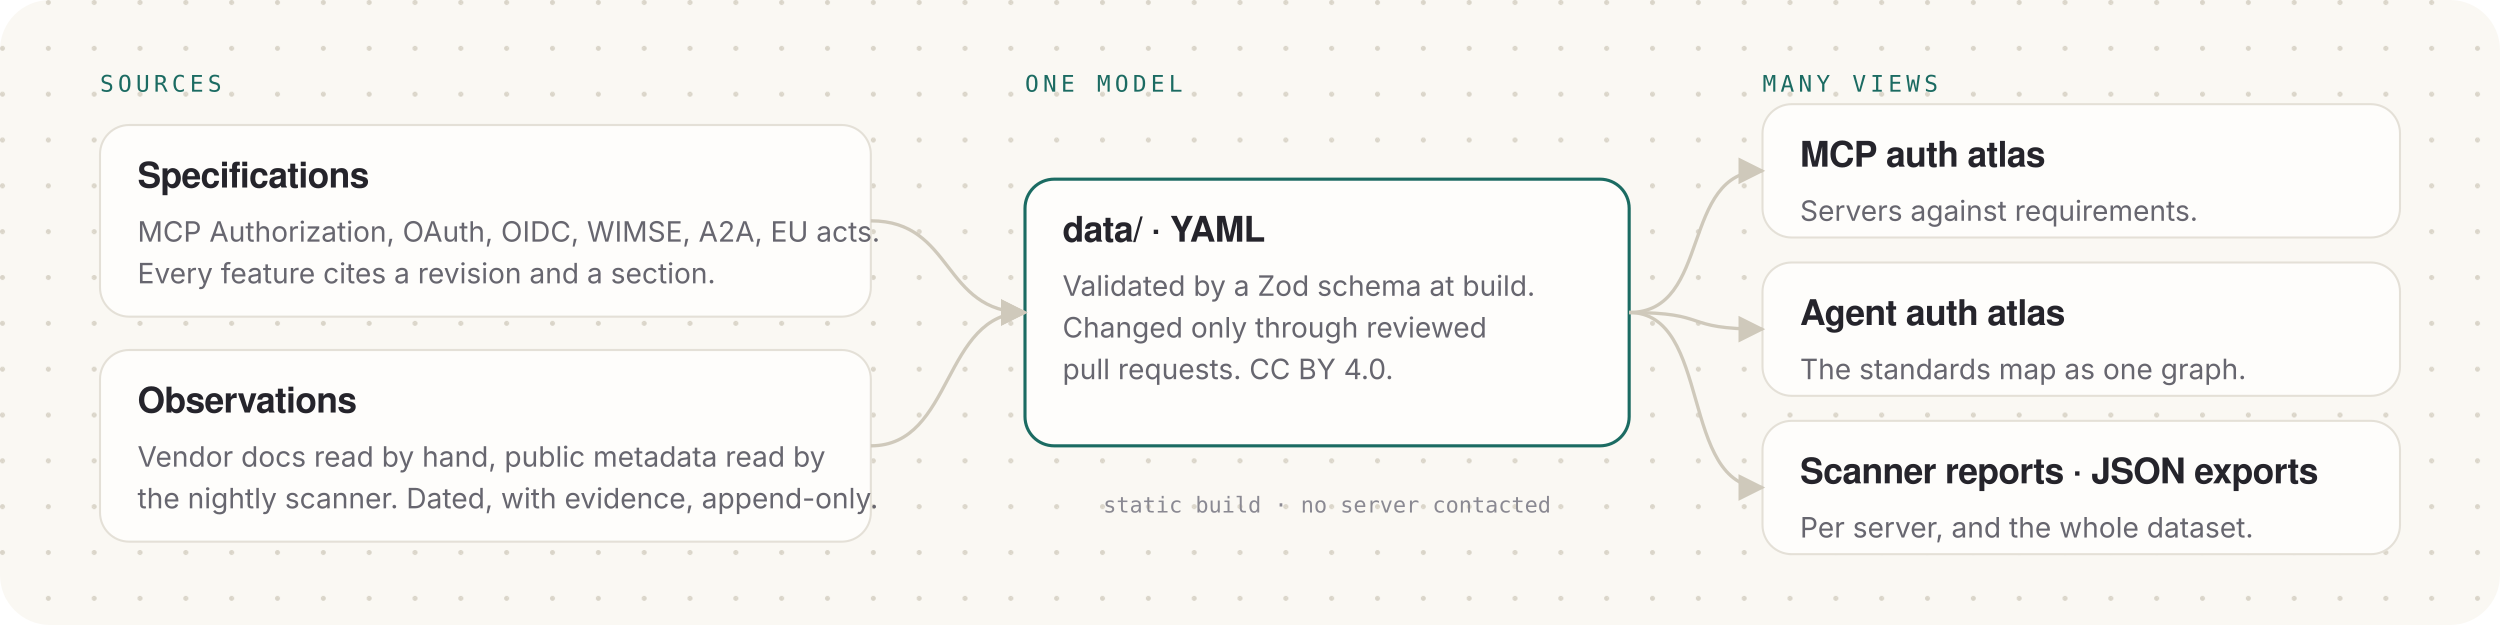
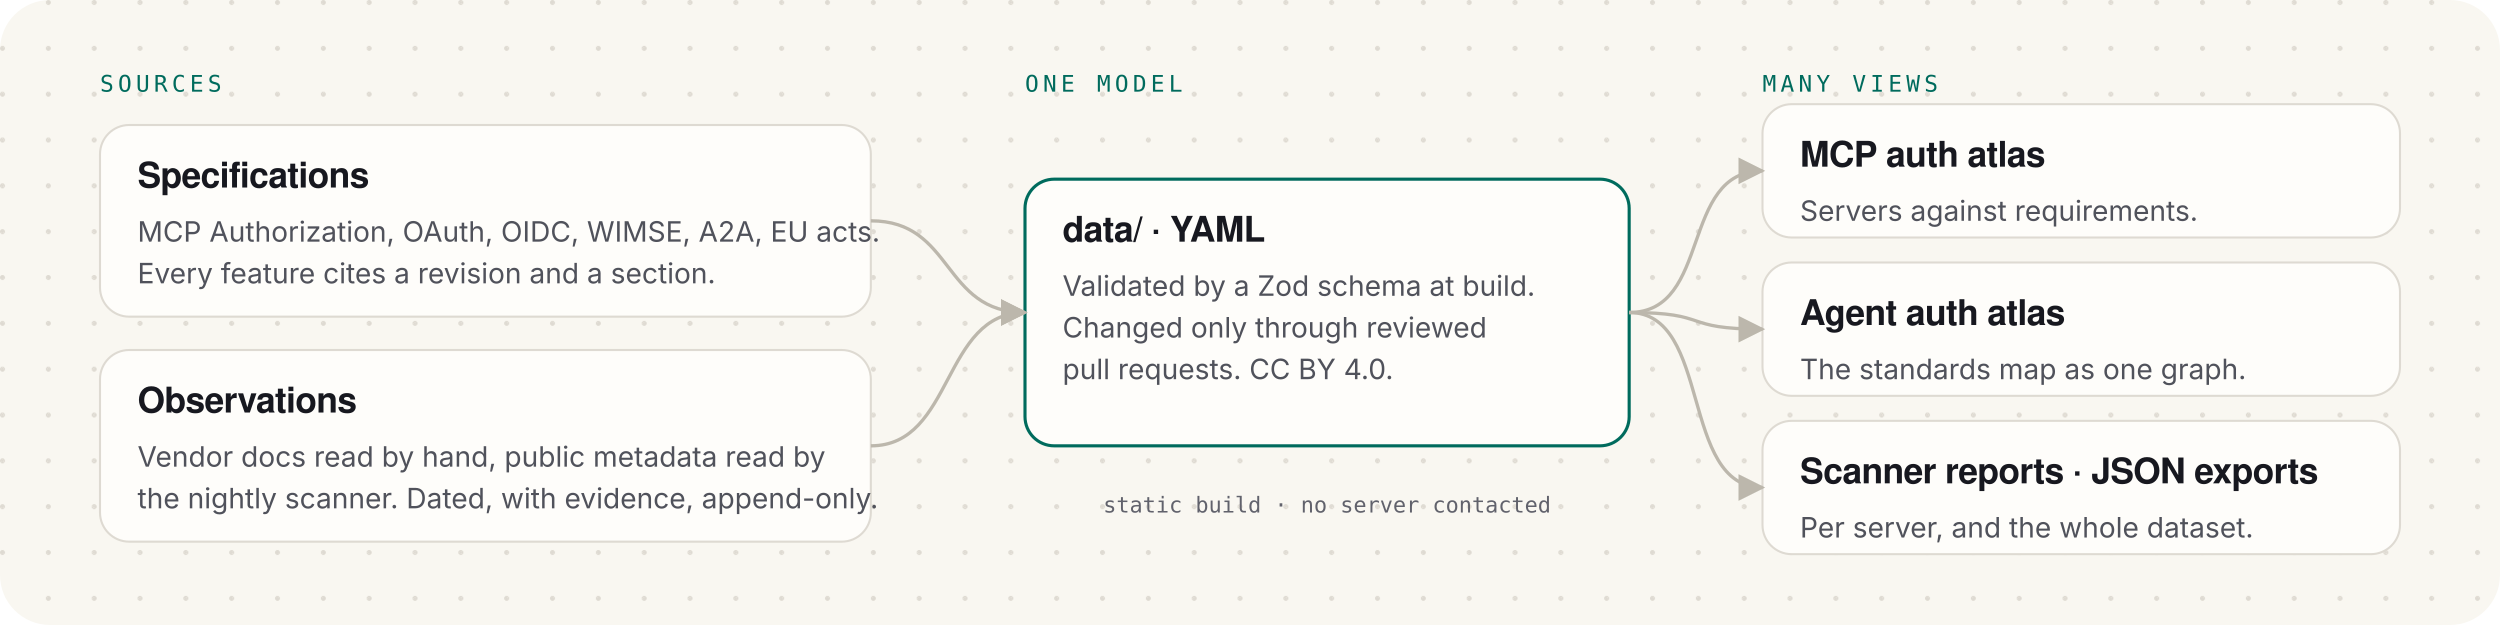
<svg xmlns="http://www.w3.org/2000/svg" width="1200" height="300" viewBox="0 0 1200 300" role="img" aria-labelledby="t2 d2">
  <defs>
    <marker id="arr" viewBox="0 0 10 10" refX="9" refY="5" markerWidth="8" markerHeight="8" orient="auto-start-reverse">
-       <path d="M0 0L10 5L0 10z" fill="#cfc9bb" />
+       <path d="M0 0L10 5L0 10z" fill="#bcb7ac" />
    </marker>
    <pattern id="dots2" width="22" height="22" patternUnits="userSpaceOnUse">
-       <circle cx="1.2" cy="1.2" r="1.2" fill="#d9d4c8" />
+       <circle cx="1.2" cy="1.2" r="1.2" fill="#dedad2" />
    </pattern>
  </defs>
-   <rect width="1200" height="300" rx="24" fill="#faf8f3" />
+   <rect width="1200" height="300" rx="24" fill="#f9f7f1" />
  <rect width="1200" height="300" rx="24" fill="url(#dots2)" />
-   <g font-family="'Geist Mono', ui-monospace, 'SF Mono', Menlo, Consolas, monospace" font-size="11" letter-spacing="2" fill="#1b6b62">
+   <g font-family="'Geist Mono', ui-monospace, 'SF Mono', Menlo, Consolas, monospace" font-size="11" letter-spacing="2" fill="#006b5d">
    <text x="48" y="44">SOURCES</text>
    <text x="492" y="44">ONE MODEL</text>
    <text x="846" y="44">MANY VIEWS</text>
  </g>
-   <rect x="48" y="60" width="370" height="92" rx="14" fill="#fefdfb" stroke="#e4e0d7" stroke-width="1" />
-   <text x="66" y="90" font-family="'Bricolage Grotesque', 'Avenir Next', 'Segoe UI', Helvetica, Arial, sans-serif" font-weight="700" font-size="17" letter-spacing="-0.3" fill="#25242b">Specifications</text>
-   <text x="66" y="116" font-family="Geist, Inter, 'SF Pro Text', 'Segoe UI', Helvetica, Arial, sans-serif" font-size="13.5" fill="#67666f">MCP Authorization, OAuth, OIDC, WIMSE, A2A, EU acts.</text>
-   <text x="66" y="136" font-family="Geist, Inter, 'SF Pro Text', 'Segoe UI', Helvetica, Arial, sans-serif" font-size="13.5" fill="#67666f">Every feature cites a revision and a section.</text>
-   <rect x="48" y="168" width="370" height="92" rx="14" fill="#fefdfb" stroke="#e4e0d7" stroke-width="1" />
-   <text x="66" y="198" font-family="'Bricolage Grotesque', 'Avenir Next', 'Segoe UI', Helvetica, Arial, sans-serif" font-weight="700" font-size="17" letter-spacing="-0.3" fill="#25242b">Observations</text>
-   <text x="66" y="224" font-family="Geist, Inter, 'SF Pro Text', 'Segoe UI', Helvetica, Arial, sans-serif" font-size="13.5" fill="#67666f">Vendor docs read by hand, public metadata read by</text>
-   <text x="66" y="244" font-family="Geist, Inter, 'SF Pro Text', 'Segoe UI', Helvetica, Arial, sans-serif" font-size="13.5" fill="#67666f">the nightly scanner. Dated, with evidence, append-only.</text>
-   <rect x="492" y="86" width="290" height="128" rx="14" fill="#fefdfb" stroke="#1b6b62" stroke-width="1.5" />
-   <text x="510" y="116" font-family="'Bricolage Grotesque', 'Avenir Next', 'Segoe UI', Helvetica, Arial, sans-serif" font-weight="700" font-size="17" letter-spacing="-0.3" fill="#25242b">data/ · YAML</text>
-   <text x="510" y="142" font-family="Geist, Inter, 'SF Pro Text', 'Segoe UI', Helvetica, Arial, sans-serif" font-size="13.5" fill="#67666f">Validated by a Zod schema at build.</text>
-   <text x="510" y="162" font-family="Geist, Inter, 'SF Pro Text', 'Segoe UI', Helvetica, Arial, sans-serif" font-size="13.5" fill="#67666f">Changed only through reviewed</text>
-   <text x="510" y="182" font-family="Geist, Inter, 'SF Pro Text', 'Segoe UI', Helvetica, Arial, sans-serif" font-size="13.5" fill="#67666f">pull requests. CC BY 4.0.</text>
-   <rect x="846" y="50" width="306" height="64" rx="14" fill="#fefdfb" stroke="#e4e0d7" stroke-width="1" />
-   <text x="864" y="80" font-family="'Bricolage Grotesque', 'Avenir Next', 'Segoe UI', Helvetica, Arial, sans-serif" font-weight="700" font-size="17" letter-spacing="-0.3" fill="#25242b">MCP auth atlas</text>
-   <text x="864" y="106" font-family="Geist, Inter, 'SF Pro Text', 'Segoe UI', Helvetica, Arial, sans-serif" font-size="13.5" fill="#67666f">Servers against requirements.</text>
-   <rect x="846" y="126" width="306" height="64" rx="14" fill="#fefdfb" stroke="#e4e0d7" stroke-width="1" />
-   <text x="864" y="156" font-family="'Bricolage Grotesque', 'Avenir Next', 'Segoe UI', Helvetica, Arial, sans-serif" font-weight="700" font-size="17" letter-spacing="-0.3" fill="#25242b">Agent auth atlas</text>
-   <text x="864" y="182" font-family="Geist, Inter, 'SF Pro Text', 'Segoe UI', Helvetica, Arial, sans-serif" font-size="13.5" fill="#67666f">The standards map as one graph.</text>
-   <rect x="846" y="202" width="306" height="64" rx="14" fill="#fefdfb" stroke="#e4e0d7" stroke-width="1" />
-   <text x="864" y="232" font-family="'Bricolage Grotesque', 'Avenir Next', 'Segoe UI', Helvetica, Arial, sans-serif" font-weight="700" font-size="17" letter-spacing="-0.3" fill="#25242b">Scanner reports · JSON exports</text>
-   <text x="864" y="258" font-family="Geist, Inter, 'SF Pro Text', 'Segoe UI', Helvetica, Arial, sans-serif" font-size="13.5" fill="#67666f">Per server, and the whole dataset.</text>
-   <path d="M418 106 C 458 106, 452 150, 492 150" fill="none" stroke="#cfc9bb" stroke-width="1.6" marker-end="url(#arr)" />
-   <path d="M418 214 C 458 214, 452 150, 492 150" fill="none" stroke="#cfc9bb" stroke-width="1.6" marker-end="url(#arr)" />
-   <path d="M782 150 C 822 150, 806 82, 846 82" fill="none" stroke="#cfc9bb" stroke-width="1.6" marker-end="url(#arr)" />
-   <path d="M782 150 C 822 150, 806 158, 846 158" fill="none" stroke="#cfc9bb" stroke-width="1.6" marker-end="url(#arr)" />
-   <path d="M782 150 C 822 150, 806 234, 846 234" fill="none" stroke="#cfc9bb" stroke-width="1.6" marker-end="url(#arr)" />
-   <text x="637" y="246" text-anchor="middle" font-family="'Geist Mono', ui-monospace, 'SF Mono', Menlo, Consolas, monospace" font-size="10.5" fill="#8a8992">static build · no server contacted</text>
+   <rect x="48" y="60" width="370" height="92" rx="14" fill="#fefdfa" stroke="#dedad2" stroke-width="1" />
+   <text x="66" y="90" font-family="'Bricolage Grotesque', 'Avenir Next', 'Segoe UI', Helvetica, Arial, sans-serif" font-weight="700" font-size="17" letter-spacing="-0.3" fill="#17181f">Specifications</text>
+   <text x="66" y="116" font-family="Geist, Inter, 'SF Pro Text', 'Segoe UI', Helvetica, Arial, sans-serif" font-size="13.5" fill="#50525b">MCP Authorization, OAuth, OIDC, WIMSE, A2A, EU acts.</text>
+   <text x="66" y="136" font-family="Geist, Inter, 'SF Pro Text', 'Segoe UI', Helvetica, Arial, sans-serif" font-size="13.5" fill="#50525b">Every feature cites a revision and a section.</text>
+   <rect x="48" y="168" width="370" height="92" rx="14" fill="#fefdfa" stroke="#dedad2" stroke-width="1" />
+   <text x="66" y="198" font-family="'Bricolage Grotesque', 'Avenir Next', 'Segoe UI', Helvetica, Arial, sans-serif" font-weight="700" font-size="17" letter-spacing="-0.3" fill="#17181f">Observations</text>
+   <text x="66" y="224" font-family="Geist, Inter, 'SF Pro Text', 'Segoe UI', Helvetica, Arial, sans-serif" font-size="13.5" fill="#50525b">Vendor docs read by hand, public metadata read by</text>
+   <text x="66" y="244" font-family="Geist, Inter, 'SF Pro Text', 'Segoe UI', Helvetica, Arial, sans-serif" font-size="13.5" fill="#50525b">the nightly scanner. Dated, with evidence, append-only.</text>
+   <rect x="492" y="86" width="290" height="128" rx="14" fill="#fefdfa" stroke="#006b5d" stroke-width="1.5" />
+   <text x="510" y="116" font-family="'Bricolage Grotesque', 'Avenir Next', 'Segoe UI', Helvetica, Arial, sans-serif" font-weight="700" font-size="17" letter-spacing="-0.3" fill="#17181f">data/ · YAML</text>
+   <text x="510" y="142" font-family="Geist, Inter, 'SF Pro Text', 'Segoe UI', Helvetica, Arial, sans-serif" font-size="13.5" fill="#50525b">Validated by a Zod schema at build.</text>
+   <text x="510" y="162" font-family="Geist, Inter, 'SF Pro Text', 'Segoe UI', Helvetica, Arial, sans-serif" font-size="13.5" fill="#50525b">Changed only through reviewed</text>
+   <text x="510" y="182" font-family="Geist, Inter, 'SF Pro Text', 'Segoe UI', Helvetica, Arial, sans-serif" font-size="13.5" fill="#50525b">pull requests. CC BY 4.0.</text>
+   <rect x="846" y="50" width="306" height="64" rx="14" fill="#fefdfa" stroke="#dedad2" stroke-width="1" />
+   <text x="864" y="80" font-family="'Bricolage Grotesque', 'Avenir Next', 'Segoe UI', Helvetica, Arial, sans-serif" font-weight="700" font-size="17" letter-spacing="-0.3" fill="#17181f">MCP auth atlas</text>
+   <text x="864" y="106" font-family="Geist, Inter, 'SF Pro Text', 'Segoe UI', Helvetica, Arial, sans-serif" font-size="13.5" fill="#50525b">Servers against requirements.</text>
+   <rect x="846" y="126" width="306" height="64" rx="14" fill="#fefdfa" stroke="#dedad2" stroke-width="1" />
+   <text x="864" y="156" font-family="'Bricolage Grotesque', 'Avenir Next', 'Segoe UI', Helvetica, Arial, sans-serif" font-weight="700" font-size="17" letter-spacing="-0.3" fill="#17181f">Agent auth atlas</text>
+   <text x="864" y="182" font-family="Geist, Inter, 'SF Pro Text', 'Segoe UI', Helvetica, Arial, sans-serif" font-size="13.5" fill="#50525b">The standards map as one graph.</text>
+   <rect x="846" y="202" width="306" height="64" rx="14" fill="#fefdfa" stroke="#dedad2" stroke-width="1" />
+   <text x="864" y="232" font-family="'Bricolage Grotesque', 'Avenir Next', 'Segoe UI', Helvetica, Arial, sans-serif" font-weight="700" font-size="17" letter-spacing="-0.3" fill="#17181f">Scanner reports · JSON exports</text>
+   <text x="864" y="258" font-family="Geist, Inter, 'SF Pro Text', 'Segoe UI', Helvetica, Arial, sans-serif" font-size="13.5" fill="#50525b">Per server, and the whole dataset.</text>
+   <path d="M418 106 C 458 106, 452 150, 492 150" fill="none" stroke="#bcb7ac" stroke-width="1.6" marker-end="url(#arr)" />
+   <path d="M418 214 C 458 214, 452 150, 492 150" fill="none" stroke="#bcb7ac" stroke-width="1.6" marker-end="url(#arr)" />
+   <path d="M782 150 C 822 150, 806 82, 846 82" fill="none" stroke="#bcb7ac" stroke-width="1.6" marker-end="url(#arr)" />
+   <path d="M782 150 C 822 150, 806 158, 846 158" fill="none" stroke="#bcb7ac" stroke-width="1.6" marker-end="url(#arr)" />
+   <path d="M782 150 C 822 150, 806 234, 846 234" fill="none" stroke="#bcb7ac" stroke-width="1.6" marker-end="url(#arr)" />
+   <text x="637" y="246" text-anchor="middle" font-family="'Geist Mono', ui-monospace, 'SF Mono', Menlo, Consolas, monospace" font-size="10.5" fill="#61626c">static build · no server contacted</text>
</svg>
